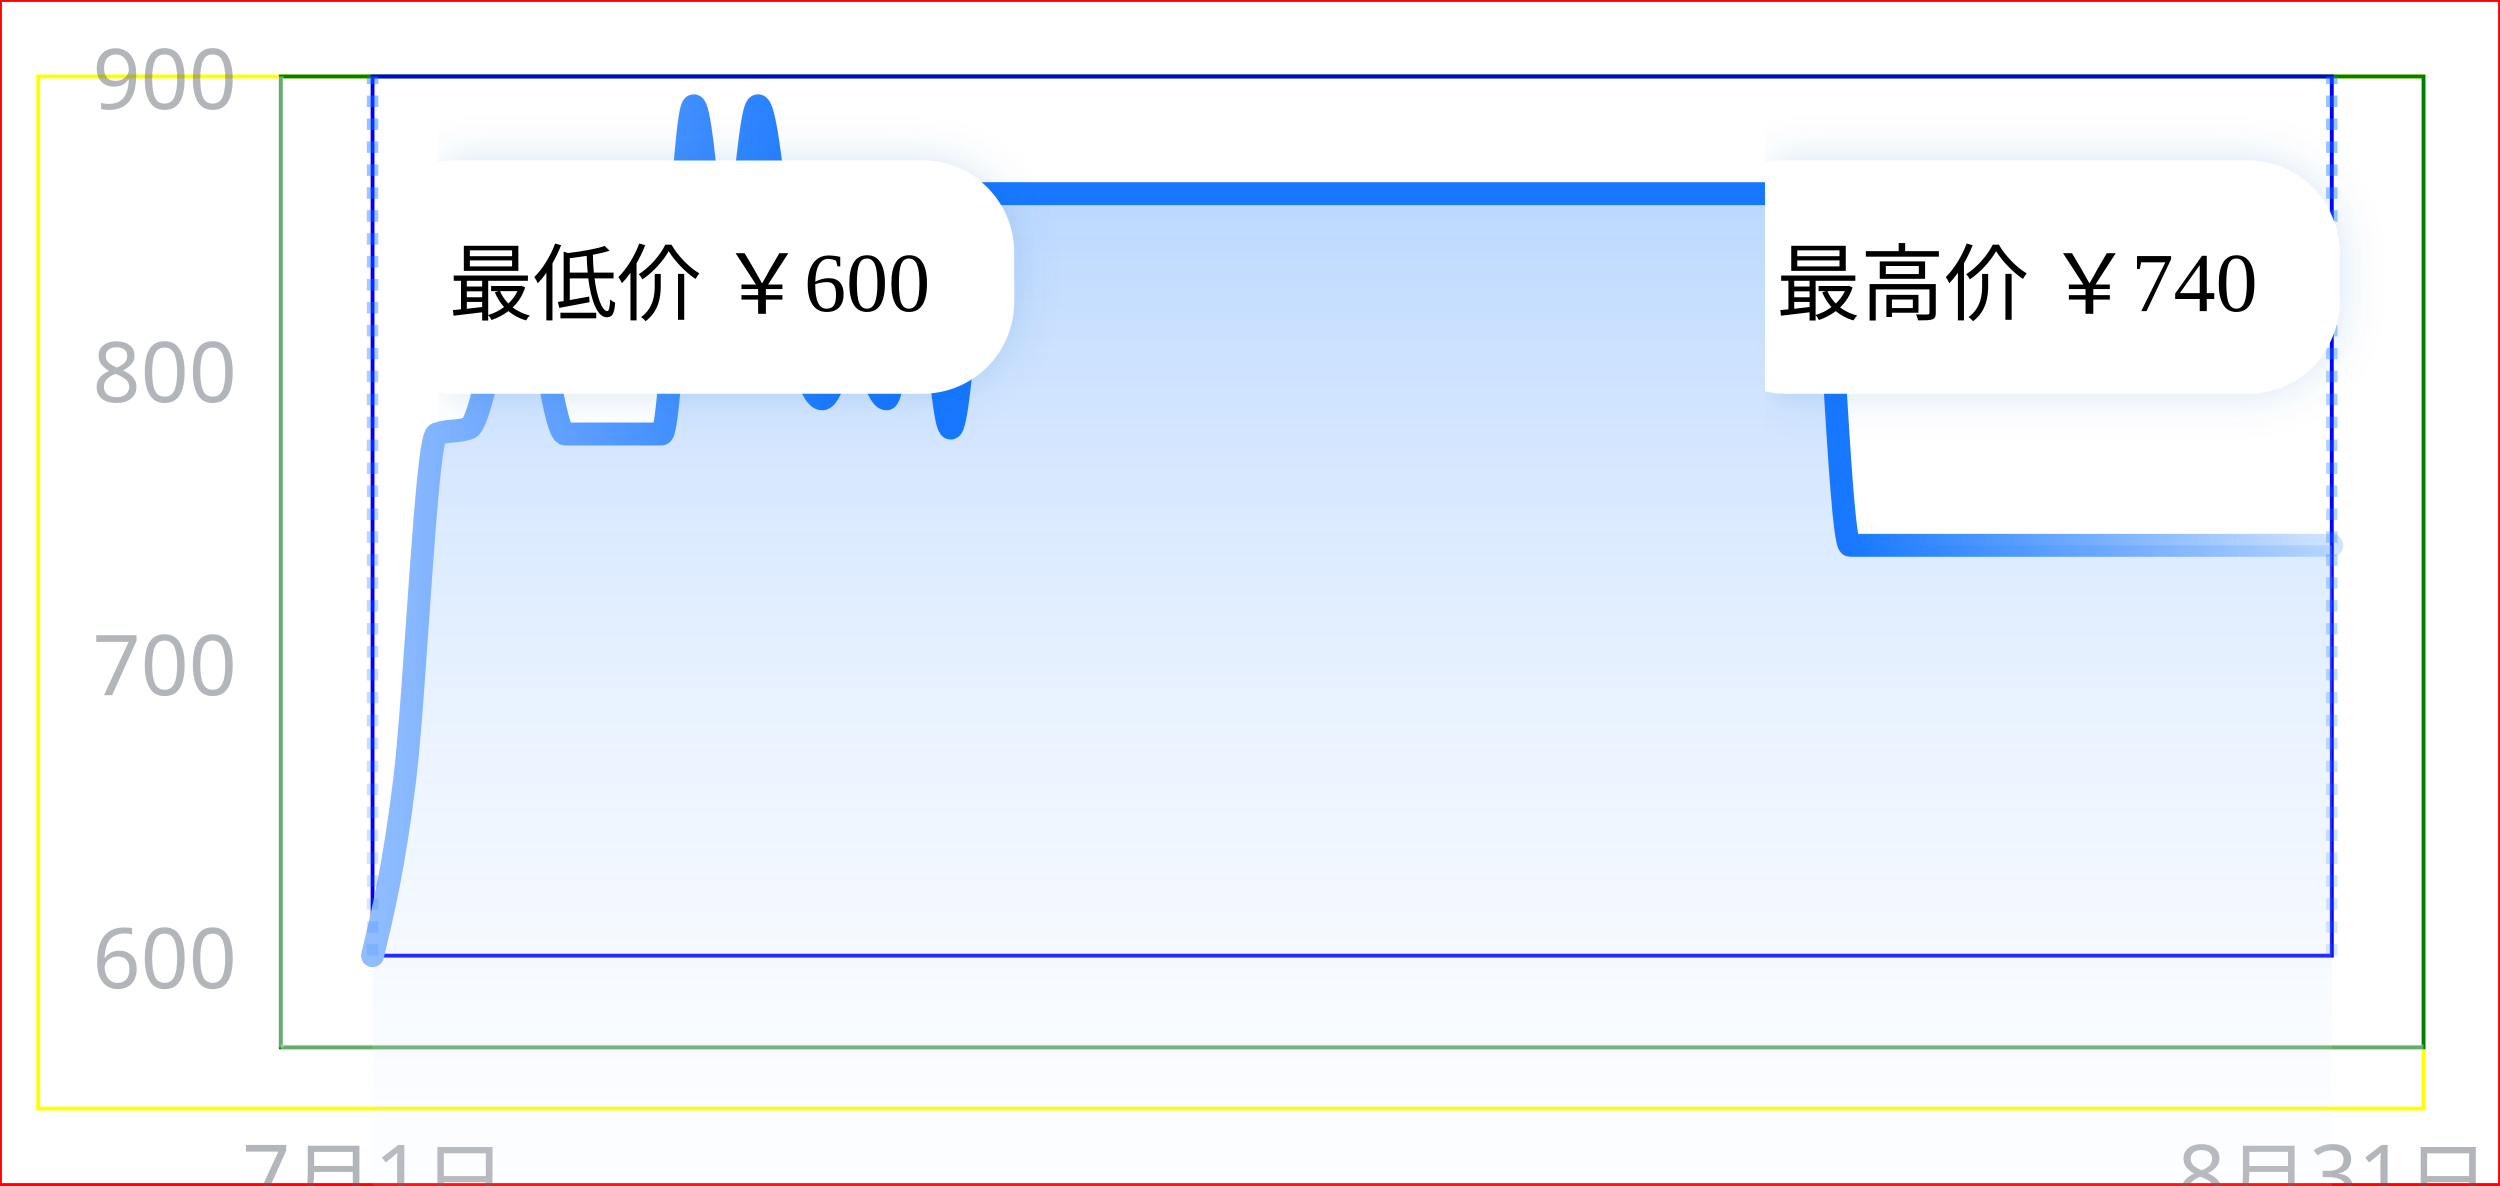
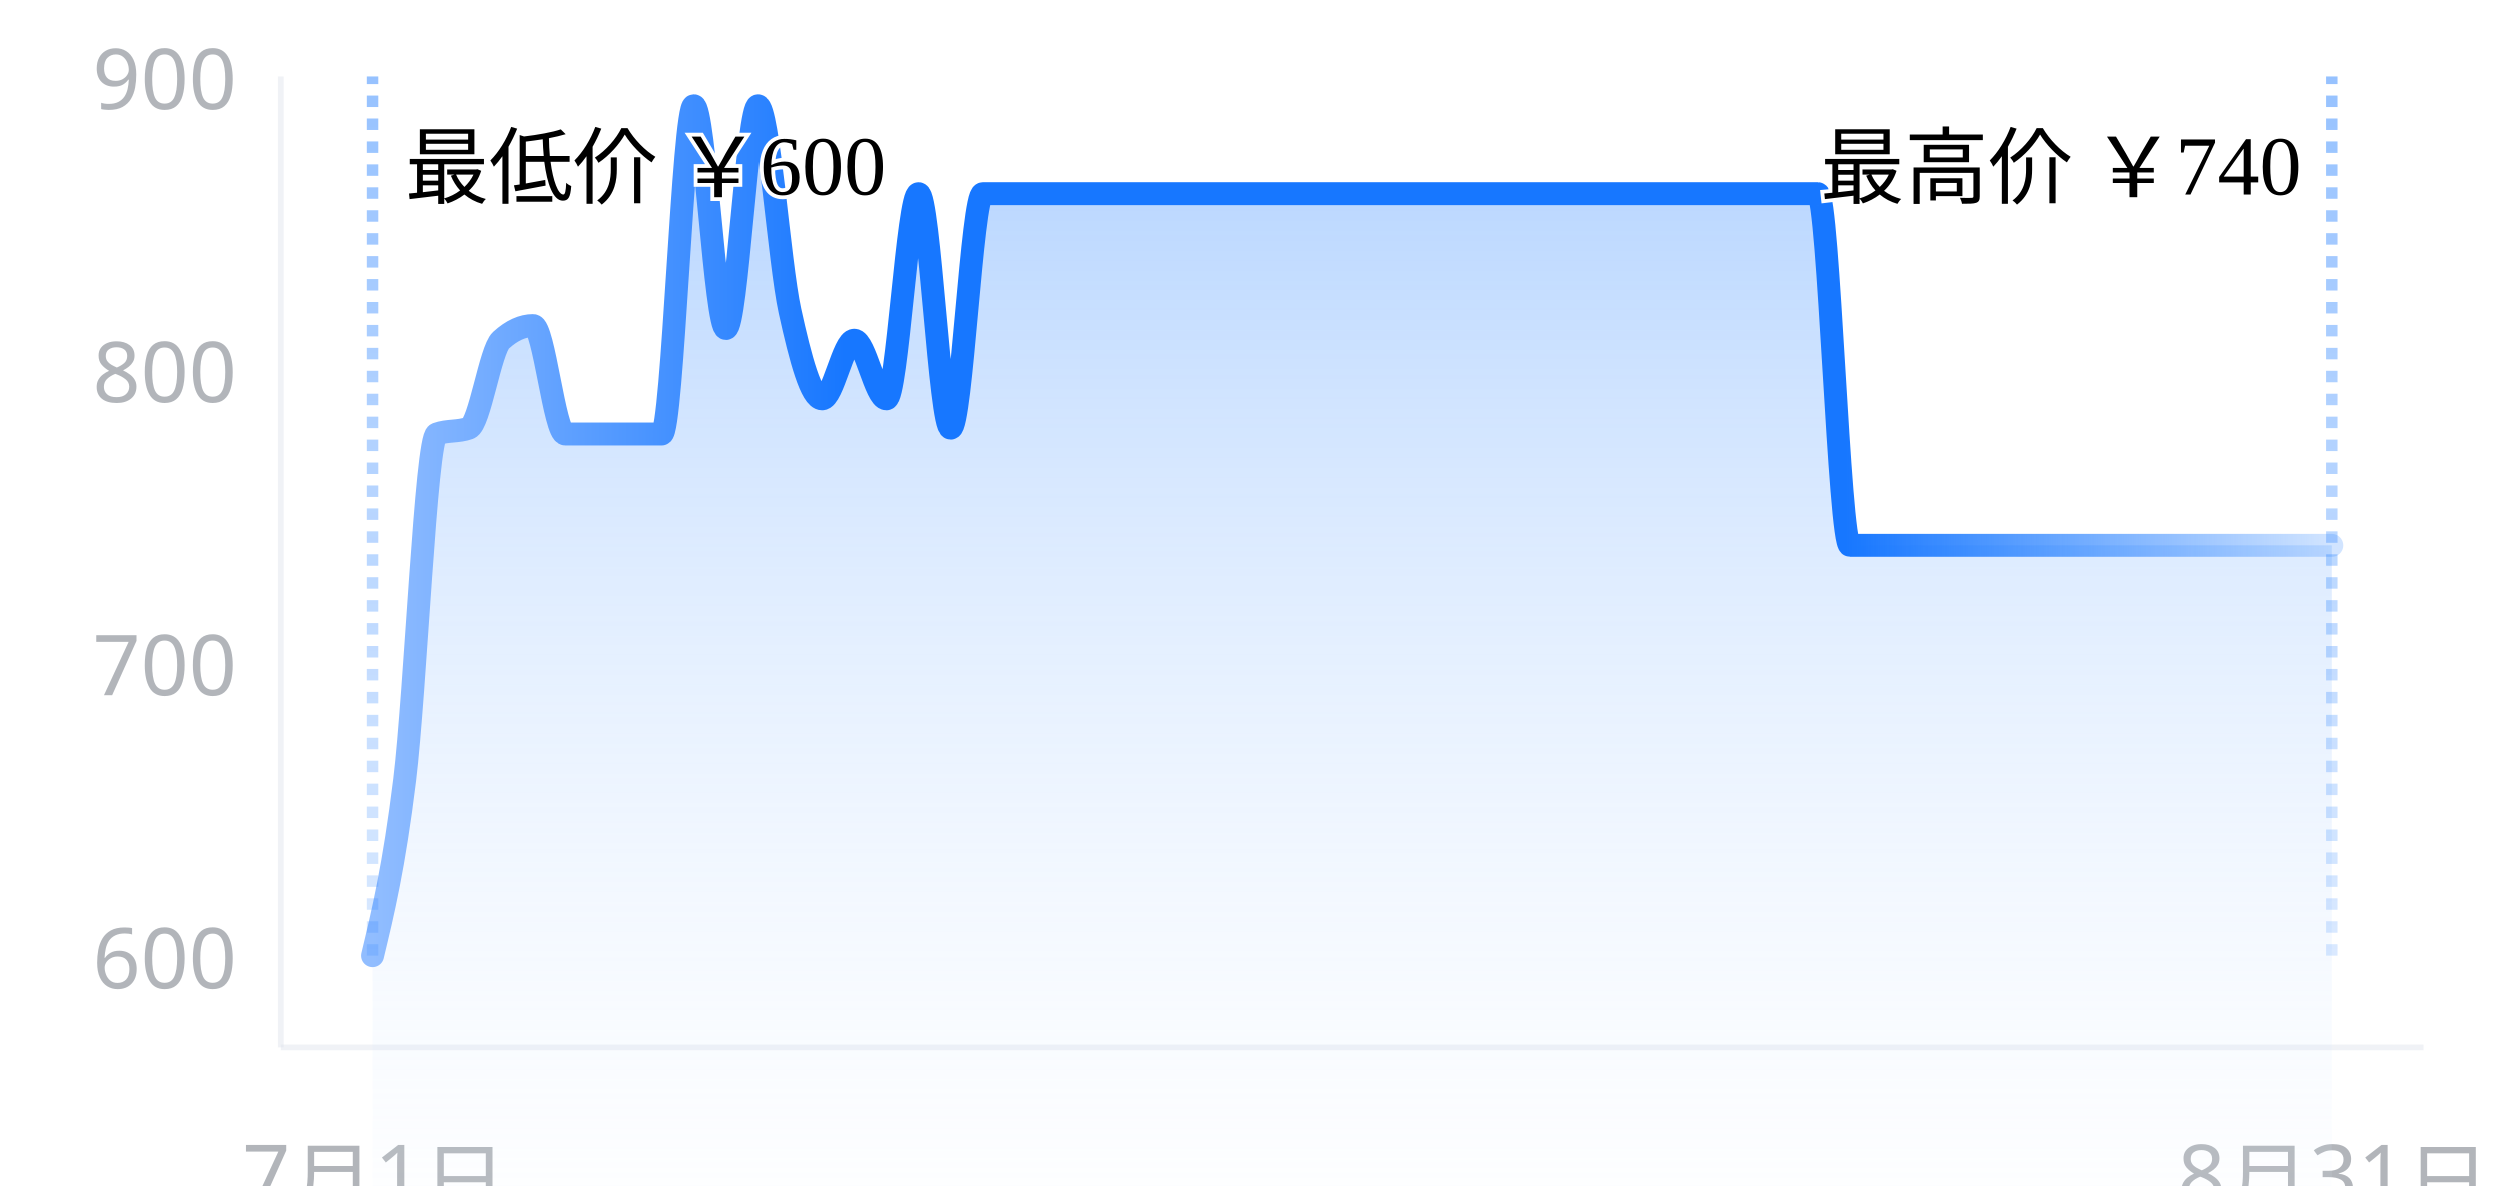
<svg xmlns="http://www.w3.org/2000/svg" width="654" height="310" color-interpolation-filters="sRGB" style="background: transparent;">
  <defs>
    <linearGradient id="c" x1="24" x2="24" y1="230" y2="0" gradientUnits="userSpaceOnUse">
      <stop offset="0" stop-color="#1677FF5B" />
      <stop offset="1" stop-color="#1677FF" />
    </linearGradient>
    <linearGradient id="d" x1="536.54" x2="536.54" y1="230" y2="0" gradientUnits="userSpaceOnUse">
      <stop offset="0" stop-color="#1677FF5B" />
      <stop offset="1" stop-color="#1677FF" />
    </linearGradient>
    <linearGradient id="a" x1="280.27" x2="280.27" y1="690" y2="7.667" gradientUnits="userSpaceOnUse">
      <stop offset="0" stop-color="rgba(255,255,255,0)" />
      <stop offset=".5" stop-color="rgba(255,255,255,0)" />
      <stop offset="1" stop-color="rgba(105,168,255,0.61)" />
    </linearGradient>
    <linearGradient id="b" x1="24" x2="536.54" y1="118.834" y2="118.834" gradientUnits="userSpaceOnUse">
      <stop offset="0" stop-color="#91BDFF" />
      <stop offset=".241" stop-color="#1777FF" />
      <stop offset=".752" stop-color="#1777FF" />
      <stop offset="1" stop-color="#1677FF32" />
    </linearGradient>
-     <filter id="e" data-type="outer" filterUnits="userSpaceOnUse">
-       <feDropShadow dx="0" dy="0" flood-color="rgba(42,102,187,0.17)" stdDeviation="5.5" />
-     </filter>
-     <filter id="f" data-type="outer" filterUnits="userSpaceOnUse">
-       <feDropShadow dx="0" dy="0" flood-color="rgba(42,102,187,0.17)" stdDeviation="5.5" />
-     </filter>
  </defs>
  <g>
    <g fill="none">
      <g fill="none" class="view">
        <g>
-           <path width="654" height="310" x="0" y="0" fill="rgba(0,0,0,0)" stroke="rgba(255,0,0,1)" d="m0 0 654 0 0 310-654 0z" class="area" />
+           <path width="654" height="310" x="0" y="0" fill="rgba(0,0,0,0)" d="m0 0 654 0 0 310-654 0z" class="area" />
        </g>
        <g>
-           <path width="624" height="270" x="10" y="20" fill="rgba(0,0,0,0)" stroke="rgba(255,255,0,1)" d="m10 20 624 0 0 270-624 0z" class="area" />
+           <path width="624" height="270" x="10" y="20" fill="rgba(0,0,0,0)" d="m10 20 624 0 0 270-624 0z" class="area" />
        </g>
        <g>
-           <path width="560.54" height="254" x="73.46" y="20" fill="rgba(0,0,0,0)" stroke="rgba(0,128,0,1)" d="m73.46 20 560.54 0 0 254-560.54 0z" class="area" />
+           <path width="560.54" height="254" x="73.46" y="20" fill="rgba(0,0,0,0)" d="m73.46 20 560.54 0 0 254-560.54 0z" class="area" />
        </g>
        <g>
-           <path width="512.54" height="230" x="97.46" y="20" fill="rgba(0,0,0,0)" stroke="rgba(0,0,255,1)" d="m97.46 20 512.54 0 0 230-512.54 0z" class="area" />
+           <path width="512.54" height="230" x="97.46" y="20" fill="rgba(0,0,0,0)" d="m97.46 20 512.54 0 0 230-512.54 0z" class="area" />
        </g>
        <g fill="none" class="component">
          <g fill="none" class="axis">
            <g fill="none" class="axis-grid-group" />
            <g fill="none" class="axis-main-group">
              <g fill="none" class="axis-line-group">
                <g>
                  <line x1="73.46" x2="634" y1="274" y2="274" fill="none" stroke="rgba(222,227,235,1)" stroke-opacity=".45" stroke-width="1.5" class="axis-line axis-line" />
                </g>
              </g>
              <g fill="none" class="axis-tick-group" />
              <g fill="none" class="axis-label-group">
                <g fill="none" class="axis-label" transform="matrix(1 0 0 1 97.46 278)">
                  <g>
                    <text fill="rgba(84,92,103,1)" stroke-width="1" class="axis-label-item" dominant-baseline="central" dx=".5" dy="20.5" font-family="sans-serif" font-size="22" font-style="normal" font-variant="normal" font-weight="500" opacity=".45" paint-order="stroke" style="transform:translate(0px, 8px);" text-anchor="middle">7月1日</text>
                  </g>
                </g>
                <g fill="none" class="axis-label" transform="matrix(1 0 0 1 610 278)">
                  <g>
                    <text fill="rgba(84,92,103,1)" stroke-width="1" class="axis-label-item" dominant-baseline="central" dx=".5" dy="20.5" font-family="sans-serif" font-size="22" font-style="normal" font-variant="normal" font-weight="500" opacity=".45" paint-order="stroke" style="transform:translate(0px, 8px);" text-anchor="middle">8月31日</text>
                  </g>
                </g>
              </g>
            </g>
            <g fill="none" class="axis-title-group" />
          </g>
        </g>
        <g fill="none" class="component">
          <g fill="none" class="axis">
            <g fill="none" class="axis-grid-group" />
            <g fill="none" class="axis-main-group">
              <g fill="none" class="axis-line-group">
                <g>
                  <line x1="73.46" x2="73.46" y1="274" y2="20" fill="none" stroke="rgba(222,227,235,1)" stroke-opacity=".45" stroke-width="1.5" class="axis-line axis-line" />
                </g>
              </g>
              <g fill="none" class="axis-tick-group" />
              <g fill="none" class="axis-label-group">
                <g fill="none" class="axis-label" transform="matrix(1 0 0 1 69.46 250)">
                  <g>
                    <text fill="rgba(84,92,103,1)" stroke-width="1" class="axis-label-item" dominant-baseline="central" dx=".5" dy="0" font-family="sans-serif" font-size="22" font-style="normal" font-variant="normal" font-weight="500" opacity=".45" paint-order="stroke" style="transform:translate(-8px, 0px);" text-anchor="end" visibility="visible">600</text>
                  </g>
                </g>
                <g fill="none" class="axis-label" transform="matrix(1 0 0 1 69.46 211.6667)">
                  <g>
                    <text fill="rgba(84,92,103,1)" stroke-width="1" class="axis-label-item" dominant-baseline="central" dx=".5" dy="0" font-family="sans-serif" font-size="22" font-style="normal" font-variant="normal" font-weight="500" opacity=".45" paint-order="stroke" style="transform:translate(-8px, 0px);" text-anchor="end" visibility="hidden">650</text>
                  </g>
                </g>
                <g fill="none" class="axis-label" transform="matrix(1 0 0 1 69.46 173.3333)">
                  <g>
                    <text fill="rgba(84,92,103,1)" stroke-width="1" class="axis-label-item" dominant-baseline="central" dx=".5" dy="0" font-family="sans-serif" font-size="22" font-style="normal" font-variant="normal" font-weight="500" opacity=".45" paint-order="stroke" style="transform:translate(-8px, 0px);" text-anchor="end" visibility="visible">700</text>
                  </g>
                </g>
                <g fill="none" class="axis-label" transform="matrix(1 0 0 1 69.46 135)">
                  <g>
                    <text fill="rgba(84,92,103,1)" stroke-width="1" class="axis-label-item" dominant-baseline="central" dx=".5" dy="0" font-family="sans-serif" font-size="22" font-style="normal" font-variant="normal" font-weight="500" opacity=".45" paint-order="stroke" style="transform:translate(-8px, 0px);" text-anchor="end" visibility="hidden">750</text>
                  </g>
                </g>
                <g fill="none" class="axis-label" transform="matrix(1 0 0 1 69.46 96.6667)">
                  <g>
                    <text fill="rgba(84,92,103,1)" stroke-width="1" class="axis-label-item" dominant-baseline="central" dx=".5" dy="0" font-family="sans-serif" font-size="22" font-style="normal" font-variant="normal" font-weight="500" opacity=".45" paint-order="stroke" style="transform:translate(-8px, 0px);" text-anchor="end" visibility="visible">800</text>
                  </g>
                </g>
                <g fill="none" class="axis-label" transform="matrix(1 0 0 1 69.46 58.3333)">
                  <g>
                    <text fill="rgba(84,92,103,1)" stroke-width="1" class="axis-label-item" dominant-baseline="central" dx=".5" dy="0" font-family="sans-serif" font-size="22" font-style="normal" font-variant="normal" font-weight="500" opacity=".45" paint-order="stroke" style="transform:translate(-8px, 0px);" text-anchor="end" visibility="hidden">850</text>
                  </g>
                </g>
                <g fill="none" class="axis-label" transform="matrix(1 0 0 1 69.46 20)">
                  <g>
                    <text fill="rgba(84,92,103,1)" stroke-width="1" class="axis-label-item" dominant-baseline="central" dx=".5" dy="0" font-family="sans-serif" font-size="22" font-style="normal" font-variant="normal" font-weight="500" opacity=".45" paint-order="stroke" style="transform:translate(-8px, 0px);" text-anchor="end" visibility="visible">900</text>
                  </g>
                </g>
              </g>
            </g>
            <g fill="none" class="axis-title-group" />
          </g>
        </g>
        <g transform="matrix(1 0 0 1 73.46 20)">
          <path width="560.54" height="254" fill="rgba(0,0,0,0)" d="m0 0 560.54 0 0 254-560.54 0z" class="plot" />
          <g fill="none" class="main-layer">
            <g>
              <path fill="url(#a)" fill-opacity=".85" stroke="rgba(23,131,255,1)" stroke-width="0" d="M24 230c2.801-11.628 5.602-23.256 8.402-46 2.801-22.744 5.602-89.444 8.403-90.467 2.8-1.022 5.601-.511 8.402-1.533 2.801-1.022 5.601-20.444 8.402-23 2.801-2.556 5.602-3.833 8.402-3.833 2.801 0 5.602 28.366 8.403 28.366 2.801 0 5.601 0 8.402 0 2.801 0 5.602 0 8.402 0 2.801 0 5.602 0 8.403 0 2.8 0 5.601-85.866 8.402-85.866 2.801 0 5.601 58.266 8.402 58.266 2.801 0 5.602-58.266 8.403-58.266 2.8 0 5.601 40.889 8.402 53.666 2.801 12.778 5.601 23 8.402 23 2.801 0 5.602-15.333 8.402-15.333 2.801 0 5.602 15.333 8.403 15.333 2.8 0 5.601-53.666 8.402-53.666 2.801 0 5.602 61.333 8.402 61.333 2.801 0 5.602-61.333 8.403-61.333 2.8 0 5.601 0 8.402 0 2.801 0 5.601 0 8.402 0 2.801 0 5.602 0 8.402 0 2.801 0 5.602 0 8.403 0 2.801 0 5.601 0 8.402 0 2.801 0 5.602 0 8.402 0 2.801 0 5.602 0 8.403 0 2.8 0 5.601 0 8.402 0 2.801 0 5.601 0 8.402 0 2.801 0 5.602 0 8.403 0 2.8 0 5.601 0 8.402 0 2.801 0 5.601 0 8.402 0 2.801 0 5.602 0 8.402 0 2.801 0 5.602 0 8.403 0 2.801 0 5.601 0 8.402 0 2.801 0 5.602 0 8.402 0 2.801 0 5.602 0 8.403 0 2.8 0 5.601 0 8.402 0 2.801 0 5.601 0 8.402 0 2.801 0 5.602 0 8.403 0 2.8 0 5.601 0 8.402 0 2.801 0 5.601 0 8.402 0 2.801 0 5.602 0 8.402 0 2.801 0 5.602 0 8.403 0 2.8 0 5.601 0 8.402 0 2.801 0 5.602 0 8.402 0 2.801 0 5.602 92 8.403 92 2.8 0 5.601 0 8.402 0 2.801 0 5.601 0 8.402 0 2.801 0 5.602 0 8.402 0 2.801 0 5.602 0 8.403 0 2.801 0 5.601 0 8.402 0 2.801 0 5.602 0 8.402 0 2.801 0 5.602 0 8.403 0 2.8 0 5.601 0 8.402 0 2.801 0 5.601 0 8.402 0 2.801 0 5.602 0 8.403 0 2.8 0 5.601 0 8.402 0 2.801 0 5.601 0 8.402 0 2.801 0 5.602 0 8.402 0 2.801 0 5.602 0 8.403 0 2.8 0 5.601 0 8.402 0l0 567.333c-2.801 0-5.602 0-8.402 0-2.801 0-5.602 0-8.403 0-2.8 0-5.601 0-8.402 0-2.801 0-5.601 0-8.402 0-2.801 0-5.602 0-8.402 0-2.801 0-5.602 0-8.403 0-2.801 0-5.601 0-8.402 0-2.801 0-5.602 0-8.402 0-2.801 0-5.602 0-8.403 0-2.8 0-5.601 0-8.402 0-2.801 0-5.601 0-8.402 0-2.801 0-5.602 0-8.403 0-2.8 0-5.601 0-8.402 0-2.801 0-5.601 0-8.402 0-2.801 0-5.602 0-8.402 0-2.801 0-5.602 0-8.403 0-2.8 0-5.601 0-8.402 0-2.801 0-5.602 0-8.402 0-2.801 0-5.602 0-8.403 0-2.8 0-5.601 0-8.402 0-2.801 0-5.601 0-8.402 0-2.801 0-5.602 0-8.402 0-2.801 0-5.602 0-8.403 0-2.801 0-5.601 0-8.402 0-2.801 0-5.602 0-8.402 0-2.801 0-5.602 0-8.403 0-2.8 0-5.601 0-8.402 0-2.801 0-5.601 0-8.402 0-2.801 0-5.602 0-8.403 0-2.8 0-5.601 0-8.402 0-2.801 0-5.601 0-8.402 0-2.801 0-5.602 0-8.402 0-2.801 0-5.602 0-8.403 0-2.801 0-5.601 0-8.402 0-2.801 0-5.602 0-8.402 0-2.801 0-5.602 0-8.403 0-2.8 0-5.601 0-8.402 0-2.801 0-5.601 0-8.402 0-2.801 0-5.602 0-8.403 0-2.8 0-5.601 0-8.402 0-2.801 0-5.601 0-8.402 0-2.801 0-5.602 0-8.402 0-2.801 0-5.602 0-8.403 0-2.8 0-5.601 0-8.402 0-2.801 0-5.602 0-8.402 0-2.801 0-5.602 0-8.403 0-2.8 0-5.601 0-8.402 0-2.801 0-5.601 0-8.402 0-2.801 0-5.602 0-8.402 0-2.801 0-5.602 0-8.403 0-2.801 0-5.601 0-8.402 0-2.801 0-5.602 0-8.402 0-2.801 0-5.602 0-8.403 0-2.8 0-5.601 0-8.402 0-2.801 0-5.601 0-8.402 0-2.801 0-5.602 0-8.403 0-2.8 0-5.601 0-8.402 0-2.801 0-5.601 0-8.402 0-2.801 0-5.602 0-8.402 0-2.801 0-5.602 0-8.403 0-2.8 0-5.601 0-8.402 0Z" class="element" />
            </g>
          </g>
          <g fill="none" class="main-layer">
            <g>
              <path fill="none" stroke="url(#b)" stroke-linecap="round" stroke-width="6" d="M24 230c2.801-11.628 5.602-23.256 8.402-46 2.801-22.744 5.602-89.444 8.403-90.467 2.8-1.022 5.601-.511 8.402-1.533 2.801-1.022 5.601-20.444 8.402-23 2.801-2.556 5.602-3.833 8.402-3.833 2.801 0 5.602 28.366 8.403 28.366 2.801 0 5.601 0 8.402 0 2.801 0 5.602 0 8.402 0 2.801 0 5.602 0 8.403 0 2.8 0 5.601-85.866 8.402-85.866 2.801 0 5.601 58.266 8.402 58.266 2.801 0 5.602-58.266 8.403-58.266 2.8 0 5.601 40.889 8.402 53.666 2.801 12.778 5.601 23 8.402 23 2.801 0 5.602-15.333 8.402-15.333 2.801 0 5.602 15.333 8.403 15.333 2.8 0 5.601-53.666 8.402-53.666 2.801 0 5.602 61.333 8.402 61.333 2.801 0 5.602-61.333 8.403-61.333 2.8 0 5.601 0 8.402 0 2.801 0 5.601 0 8.402 0 2.801 0 5.602 0 8.402 0 2.801 0 5.602 0 8.403 0 2.801 0 5.601 0 8.402 0 2.801 0 5.602 0 8.402 0 2.801 0 5.602 0 8.403 0 2.8 0 5.601 0 8.402 0 2.801 0 5.601 0 8.402 0 2.801 0 5.602 0 8.403 0 2.8 0 5.601 0 8.402 0 2.801 0 5.601 0 8.402 0 2.801 0 5.602 0 8.402 0 2.801 0 5.602 0 8.403 0 2.801 0 5.601 0 8.402 0 2.801 0 5.602 0 8.402 0 2.801 0 5.602 0 8.403 0 2.8 0 5.601 0 8.402 0 2.801 0 5.601 0 8.402 0 2.801 0 5.602 0 8.403 0 2.8 0 5.601 0 8.402 0 2.801 0 5.601 0 8.402 0 2.801 0 5.602 0 8.402 0 2.801 0 5.602 0 8.403 0 2.8 0 5.601 0 8.402 0 2.801 0 5.602 0 8.402 0 2.801 0 5.602 92 8.403 92 2.8 0 5.601 0 8.402 0 2.801 0 5.601 0 8.402 0 2.801 0 5.602 0 8.402 0 2.801 0 5.602 0 8.403 0 2.801 0 5.601 0 8.402 0 2.801 0 5.602 0 8.402 0 2.801 0 5.602 0 8.403 0 2.8 0 5.601 0 8.402 0 2.801 0 5.601 0 8.402 0 2.801 0 5.602 0 8.403 0 2.8 0 5.601 0 8.402 0 2.801 0 5.601 0 8.402 0 2.801 0 5.602 0 8.402 0 2.801 0 5.602 0 8.403 0 2.8 0 5.601 0 8.402 0" class="element" />
            </g>
          </g>
          <g fill="none" class="main-layer">
            <g>
              <path fill="none" stroke="url(#c)" stroke-dasharray="3,3" stroke-opacity=".45" stroke-width="3" d="m24 230 0-230" class="element" />
            </g>
          </g>
          <g fill="none" class="main-layer">
            <g>
              <path fill="none" stroke="url(#d)" stroke-dasharray="3,3" stroke-opacity=".45" stroke-width="3" d="m536.54 230 0-230" class="element" />
            </g>
          </g>
          <g fill="none" class="label-layer">
-             <g fill="none" class="label" transform="matrix(1 0 0 1 106.42 32)">
+             <g fill="none" class="label" transform="matrix(1 0 0 1 94.42 1)">
              <g>
-                 <path width="169.84" height="61" x="-84.42" y="-10" fill="rgba(255,255,255,1)" d="m-60.42-10 121.84 0a24 24 0 0 1 24 24l0 13a24 24 0 0 1-24 24l-121.84 0a24 24 0 0 1-24-24l0-13a24 24 0 0 1 24-24z" filter="url(#e)" visibility="visible" />
+                 <path width="138.84" height="42" x="-68.42" y="0" fill="none" d="m-68.42 0 138.84 0 0 42-138.84 0z" visibility="visible" />
              </g>
              <g>
-                 <text fill="rgba(0,0,0,1)" dominant-baseline="central" dx=".5" dy="20.5" font-size="22" font-weight="500" paint-order="stroke" style="transform:translate(0px, 0px);" text-anchor="middle" visibility="visible">最低价 ￥600</text>
+                 <text fill="rgba(0,0,0,1)" stroke="rgba(255,255,255,1)" stroke-width="2" dominant-baseline="central" dx="1" dy="21" font-size="22" font-weight="500" paint-order="stroke" style="transform:translate(0px, 0px);" text-anchor="middle" visibility="visible">最低价 ￥600</text>
              </g>
              <g>
                <path fill="none" d="m0 0 0 0" visibility="visible" />
              </g>
            </g>
-             <g fill="none" class="label" transform="matrix(1 0 0 1 453.67 32)">
+             <g fill="none" class="label" transform="matrix(1 0 0 1 464.67 1)">
              <g>
-                 <path width="168.74" height="61" x="-83.87" y="-10" fill="rgba(255,255,255,1)" d="m-59.87-10 120.74 0a24 24 0 0 1 24 24l0 13a24 24 0 0 1-24 24l-120.74 0a24 24 0 0 1-24-24l0-13a24 24 0 0 1 24-24z" filter="url(#f)" visibility="visible" />
+                 <path width="137.74" height="42" x="-67.87" y="0" fill="none" d="m-67.87 0 137.74 0 0 42-137.74 0z" visibility="visible" />
              </g>
              <g>
-                 <text fill="rgba(0,0,0,1)" dominant-baseline="central" dx=".5" dy="20.5" font-size="22" font-weight="500" paint-order="stroke" style="transform:translate(0px, 0px);" text-anchor="middle" visibility="visible">最高价 ￥740</text>
+                 <text fill="rgba(0,0,0,1)" stroke="rgba(255,255,255,1)" stroke-width="2" dominant-baseline="central" dx="1" dy="21" font-size="22" font-weight="500" paint-order="stroke" style="transform:translate(0px, 0px);" text-anchor="middle" visibility="visible">最高价 ￥740</text>
              </g>
              <g>
                <path fill="none" d="m0 0 0 0" visibility="visible" />
              </g>
            </g>
          </g>
        </g>
      </g>
    </g>
  </g>
</svg>
